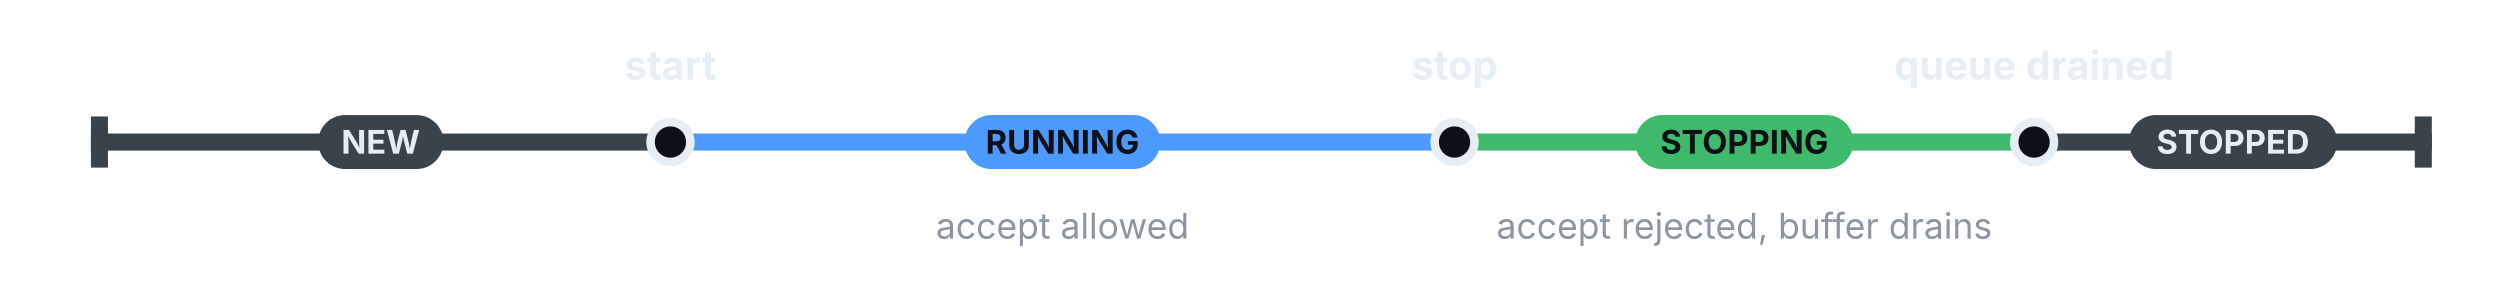
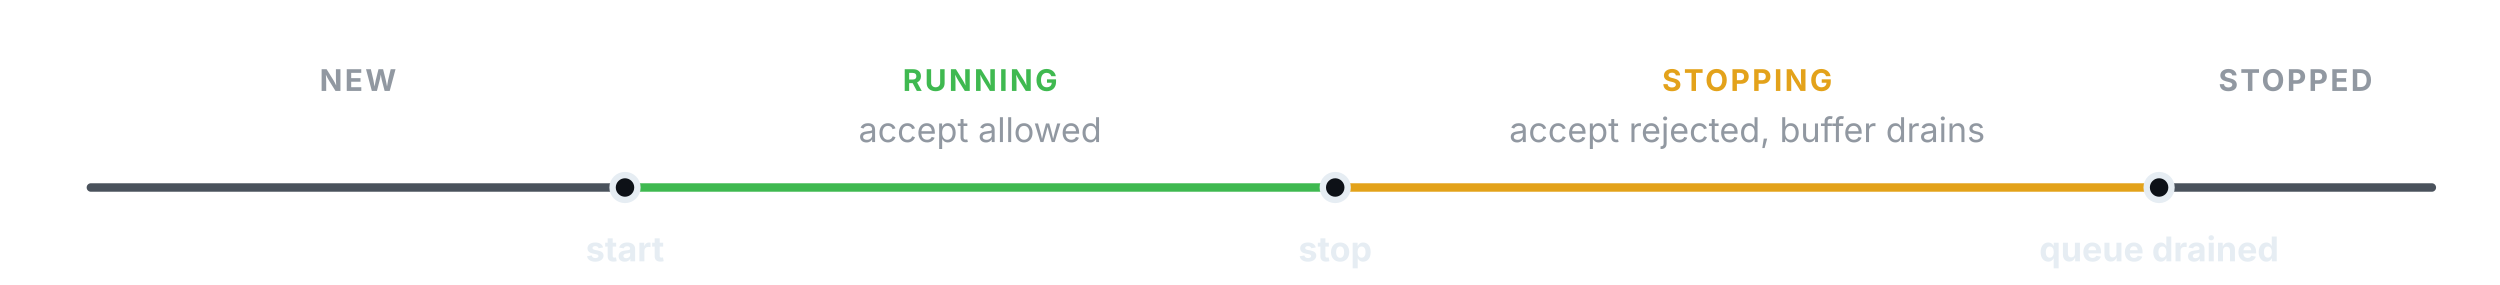
- <svg xmlns="http://www.w3.org/2000/svg" viewBox="0 34 880 104" width="880" height="104" role="img">
-   <path d="M32.00,84.00 L236.00,84.00" stroke="#3A424C" stroke-width="6" fill="none" stroke-linecap="butt" stroke-linejoin="round" />
-   <path d="M236.00,84.00 L512.00,84.00" stroke="#4C9AFF" stroke-width="6" fill="none" stroke-linecap="butt" stroke-linejoin="round" />
-   <path d="M512.00,84.00 L716.00,84.00" stroke="#3FB96B" stroke-width="6" fill="none" stroke-linecap="butt" stroke-linejoin="round" />
-   <path d="M716.00,84.00 L856.00,84.00" stroke="#3A424C" stroke-width="6" fill="none" stroke-linecap="butt" stroke-linejoin="round" />
-   <rect x="32.0" y="75.0" width="6" height="18.0" fill="#3A424C" />
-   <rect x="850.0" y="75.0" width="6" height="18.0" fill="#3A424C" />
-   <rect x="112.0" y="74.5" width="44.1" height="19" rx="9.5" fill="#3A424C" />
-   <text x="134.0" y="88.1" font-family="-apple-system, BlinkMacSystemFont, 'Segoe UI', Inter, Helvetica, Arial, sans-serif" font-size="11.5" font-weight="700" fill="#E6EDF3" text-anchor="middle">NEW</text>
-   <rect x="339.5" y="74.5" width="68.9" height="19" rx="9.5" fill="#4C9AFF" />
-   <text x="374.0" y="88.1" font-family="-apple-system, BlinkMacSystemFont, 'Segoe UI', Inter, Helvetica, Arial, sans-serif" font-size="11.5" font-weight="700" fill="#0D1117" text-anchor="middle">RUNNING</text>
-   <rect x="575.6" y="74.5" width="76.8" height="19" rx="9.5" fill="#3FB96B" />
-   <text x="614.0" y="88.1" font-family="-apple-system, BlinkMacSystemFont, 'Segoe UI', Inter, Helvetica, Arial, sans-serif" font-size="11.5" font-weight="700" fill="#0D1117" text-anchor="middle">STOPPING</text>
-   <rect x="749.4" y="74.5" width="73.3" height="19" rx="9.5" fill="#3A424C" />
-   <text x="786.0" y="88.1" font-family="-apple-system, BlinkMacSystemFont, 'Segoe UI', Inter, Helvetica, Arial, sans-serif" font-size="11.5" font-weight="700" fill="#E6EDF3" text-anchor="middle">STOPPED</text>
-   <rect x="229.00" y="77.00" width="14.00" height="14.00" rx="7.00" fill="#0D1117" stroke="#E6EDF3" stroke-width="3" />
-   <text x="236.0" y="62.0" font-family="-apple-system, BlinkMacSystemFont, 'Segoe UI', Inter, Helvetica, Arial, sans-serif" font-size="14" font-weight="650" fill="#E6EDF3" text-anchor="middle">start</text>
-   <rect x="505.00" y="77.00" width="14.00" height="14.00" rx="7.00" fill="#0D1117" stroke="#E6EDF3" stroke-width="3" />
-   <text x="512.0" y="62.0" font-family="-apple-system, BlinkMacSystemFont, 'Segoe UI', Inter, Helvetica, Arial, sans-serif" font-size="14" font-weight="650" fill="#E6EDF3" text-anchor="middle">stop</text>
-   <rect x="709.00" y="77.00" width="14.00" height="14.00" rx="7.00" fill="#0D1117" stroke="#E6EDF3" stroke-width="3" />
-   <text x="716.0" y="62.0" font-family="-apple-system, BlinkMacSystemFont, 'Segoe UI', Inter, Helvetica, Arial, sans-serif" font-size="14" font-weight="650" fill="#E6EDF3" text-anchor="middle">queue drained</text>
-   <text x="374.0" y="118.0" font-family="-apple-system, BlinkMacSystemFont, 'Segoe UI', Inter, Helvetica, Arial, sans-serif" font-size="12.5" font-weight="400" fill="#8D96A0" text-anchor="middle">accept allowed</text>
-   <text x="614.0" y="118.0" font-family="-apple-system, BlinkMacSystemFont, 'Segoe UI', Inter, Helvetica, Arial, sans-serif" font-size="12.5" font-weight="400" fill="#8D96A0" text-anchor="middle">accept rejected, buffer drains</text>
+ <svg xmlns="http://www.w3.org/2000/svg" viewBox="0 12 880 100" width="880" height="100" role="img">
+   <path d="M32.00,78.00 L220.00,78.00" stroke="#4A525C" stroke-width="3" fill="none" stroke-linecap="round" stroke-linejoin="round" />
+   <text x="126.0" y="44.0" font-family="-apple-system, BlinkMacSystemFont, 'Segoe UI', Inter, Helvetica, Arial, sans-serif" font-size="10.5" font-weight="700" fill="#9198A1" text-anchor="middle" letter-spacing="0.08em">NEW</text>
+   <path d="M220.00,78.00 L470.00,78.00" stroke="#3FB950" stroke-width="3" fill="none" stroke-linecap="round" stroke-linejoin="round" />
+   <text x="345.0" y="44.0" font-family="-apple-system, BlinkMacSystemFont, 'Segoe UI', Inter, Helvetica, Arial, sans-serif" font-size="10.5" font-weight="700" fill="#3FB950" text-anchor="middle" letter-spacing="0.08em">RUNNING</text>
+   <text x="345.0" y="62.0" font-family="-apple-system, BlinkMacSystemFont, 'Segoe UI', Inter, Helvetica, Arial, sans-serif" font-size="12" font-weight="400" fill="#9198A1" text-anchor="middle">accept allowed</text>
+   <path d="M470.00,78.00 L760.00,78.00" stroke="#E3A21A" stroke-width="3" fill="none" stroke-linecap="round" stroke-linejoin="round" />
+   <text x="615.0" y="44.0" font-family="-apple-system, BlinkMacSystemFont, 'Segoe UI', Inter, Helvetica, Arial, sans-serif" font-size="10.5" font-weight="700" fill="#E3A21A" text-anchor="middle" letter-spacing="0.08em">STOPPING</text>
+   <text x="615.0" y="62.0" font-family="-apple-system, BlinkMacSystemFont, 'Segoe UI', Inter, Helvetica, Arial, sans-serif" font-size="12" font-weight="400" fill="#9198A1" text-anchor="middle">accept rejected, buffer drains</text>
+   <path d="M760.00,78.00 L856.00,78.00" stroke="#4A525C" stroke-width="3" fill="none" stroke-linecap="round" stroke-linejoin="round" />
+   <text x="808.0" y="44.0" font-family="-apple-system, BlinkMacSystemFont, 'Segoe UI', Inter, Helvetica, Arial, sans-serif" font-size="10.5" font-weight="700" fill="#9198A1" text-anchor="middle" letter-spacing="0.08em">STOPPED</text>
+   <circle cx="220" cy="78" r="4.375" fill="#0D1117" stroke="#E6EDF3" stroke-width="2.25" />
+   <text x="220.0" y="104.0" font-family="-apple-system, BlinkMacSystemFont, 'Segoe UI', Inter, Helvetica, Arial, sans-serif" font-size="12" font-weight="650" fill="#E6EDF3" text-anchor="middle">start</text>
+   <circle cx="470" cy="78" r="4.375" fill="#0D1117" stroke="#E6EDF3" stroke-width="2.25" />
+   <text x="470.0" y="104.0" font-family="-apple-system, BlinkMacSystemFont, 'Segoe UI', Inter, Helvetica, Arial, sans-serif" font-size="12" font-weight="650" fill="#E6EDF3" text-anchor="middle">stop</text>
+   <circle cx="760" cy="78" r="4.375" fill="#0D1117" stroke="#E6EDF3" stroke-width="2.25" />
+   <text x="760.0" y="104.0" font-family="-apple-system, BlinkMacSystemFont, 'Segoe UI', Inter, Helvetica, Arial, sans-serif" font-size="12" font-weight="650" fill="#E6EDF3" text-anchor="middle">queue drained</text>
</svg>
